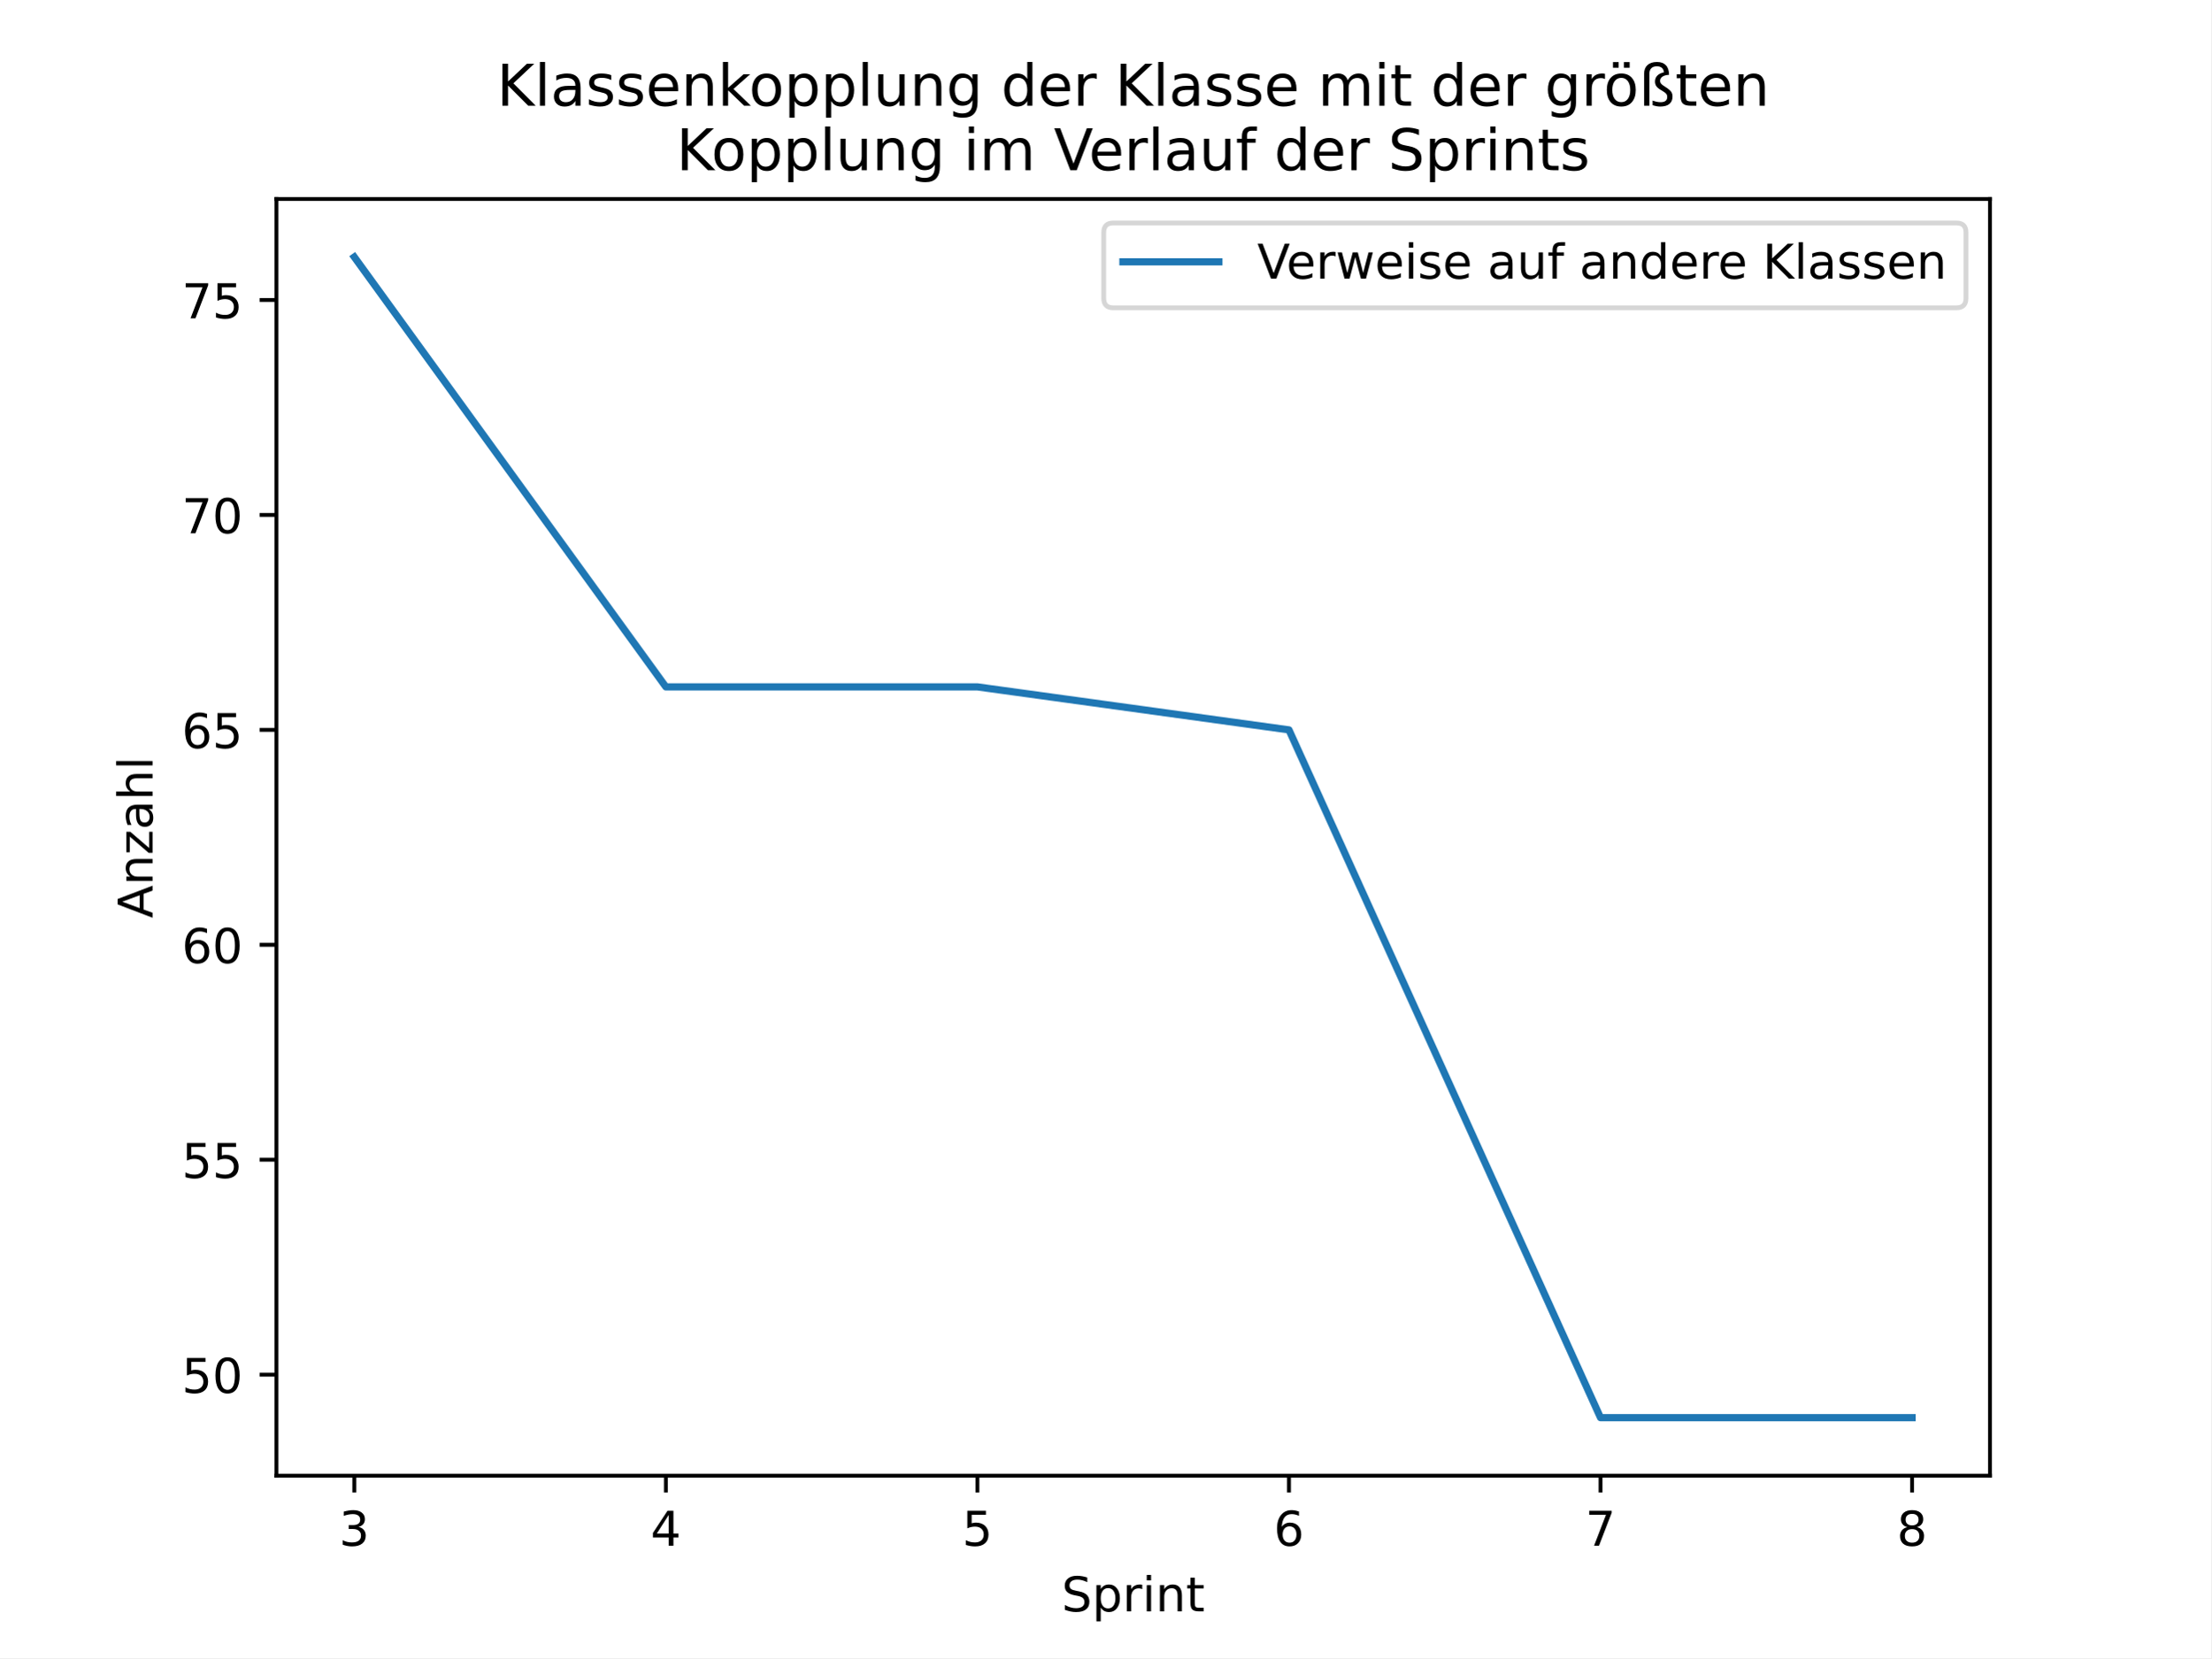
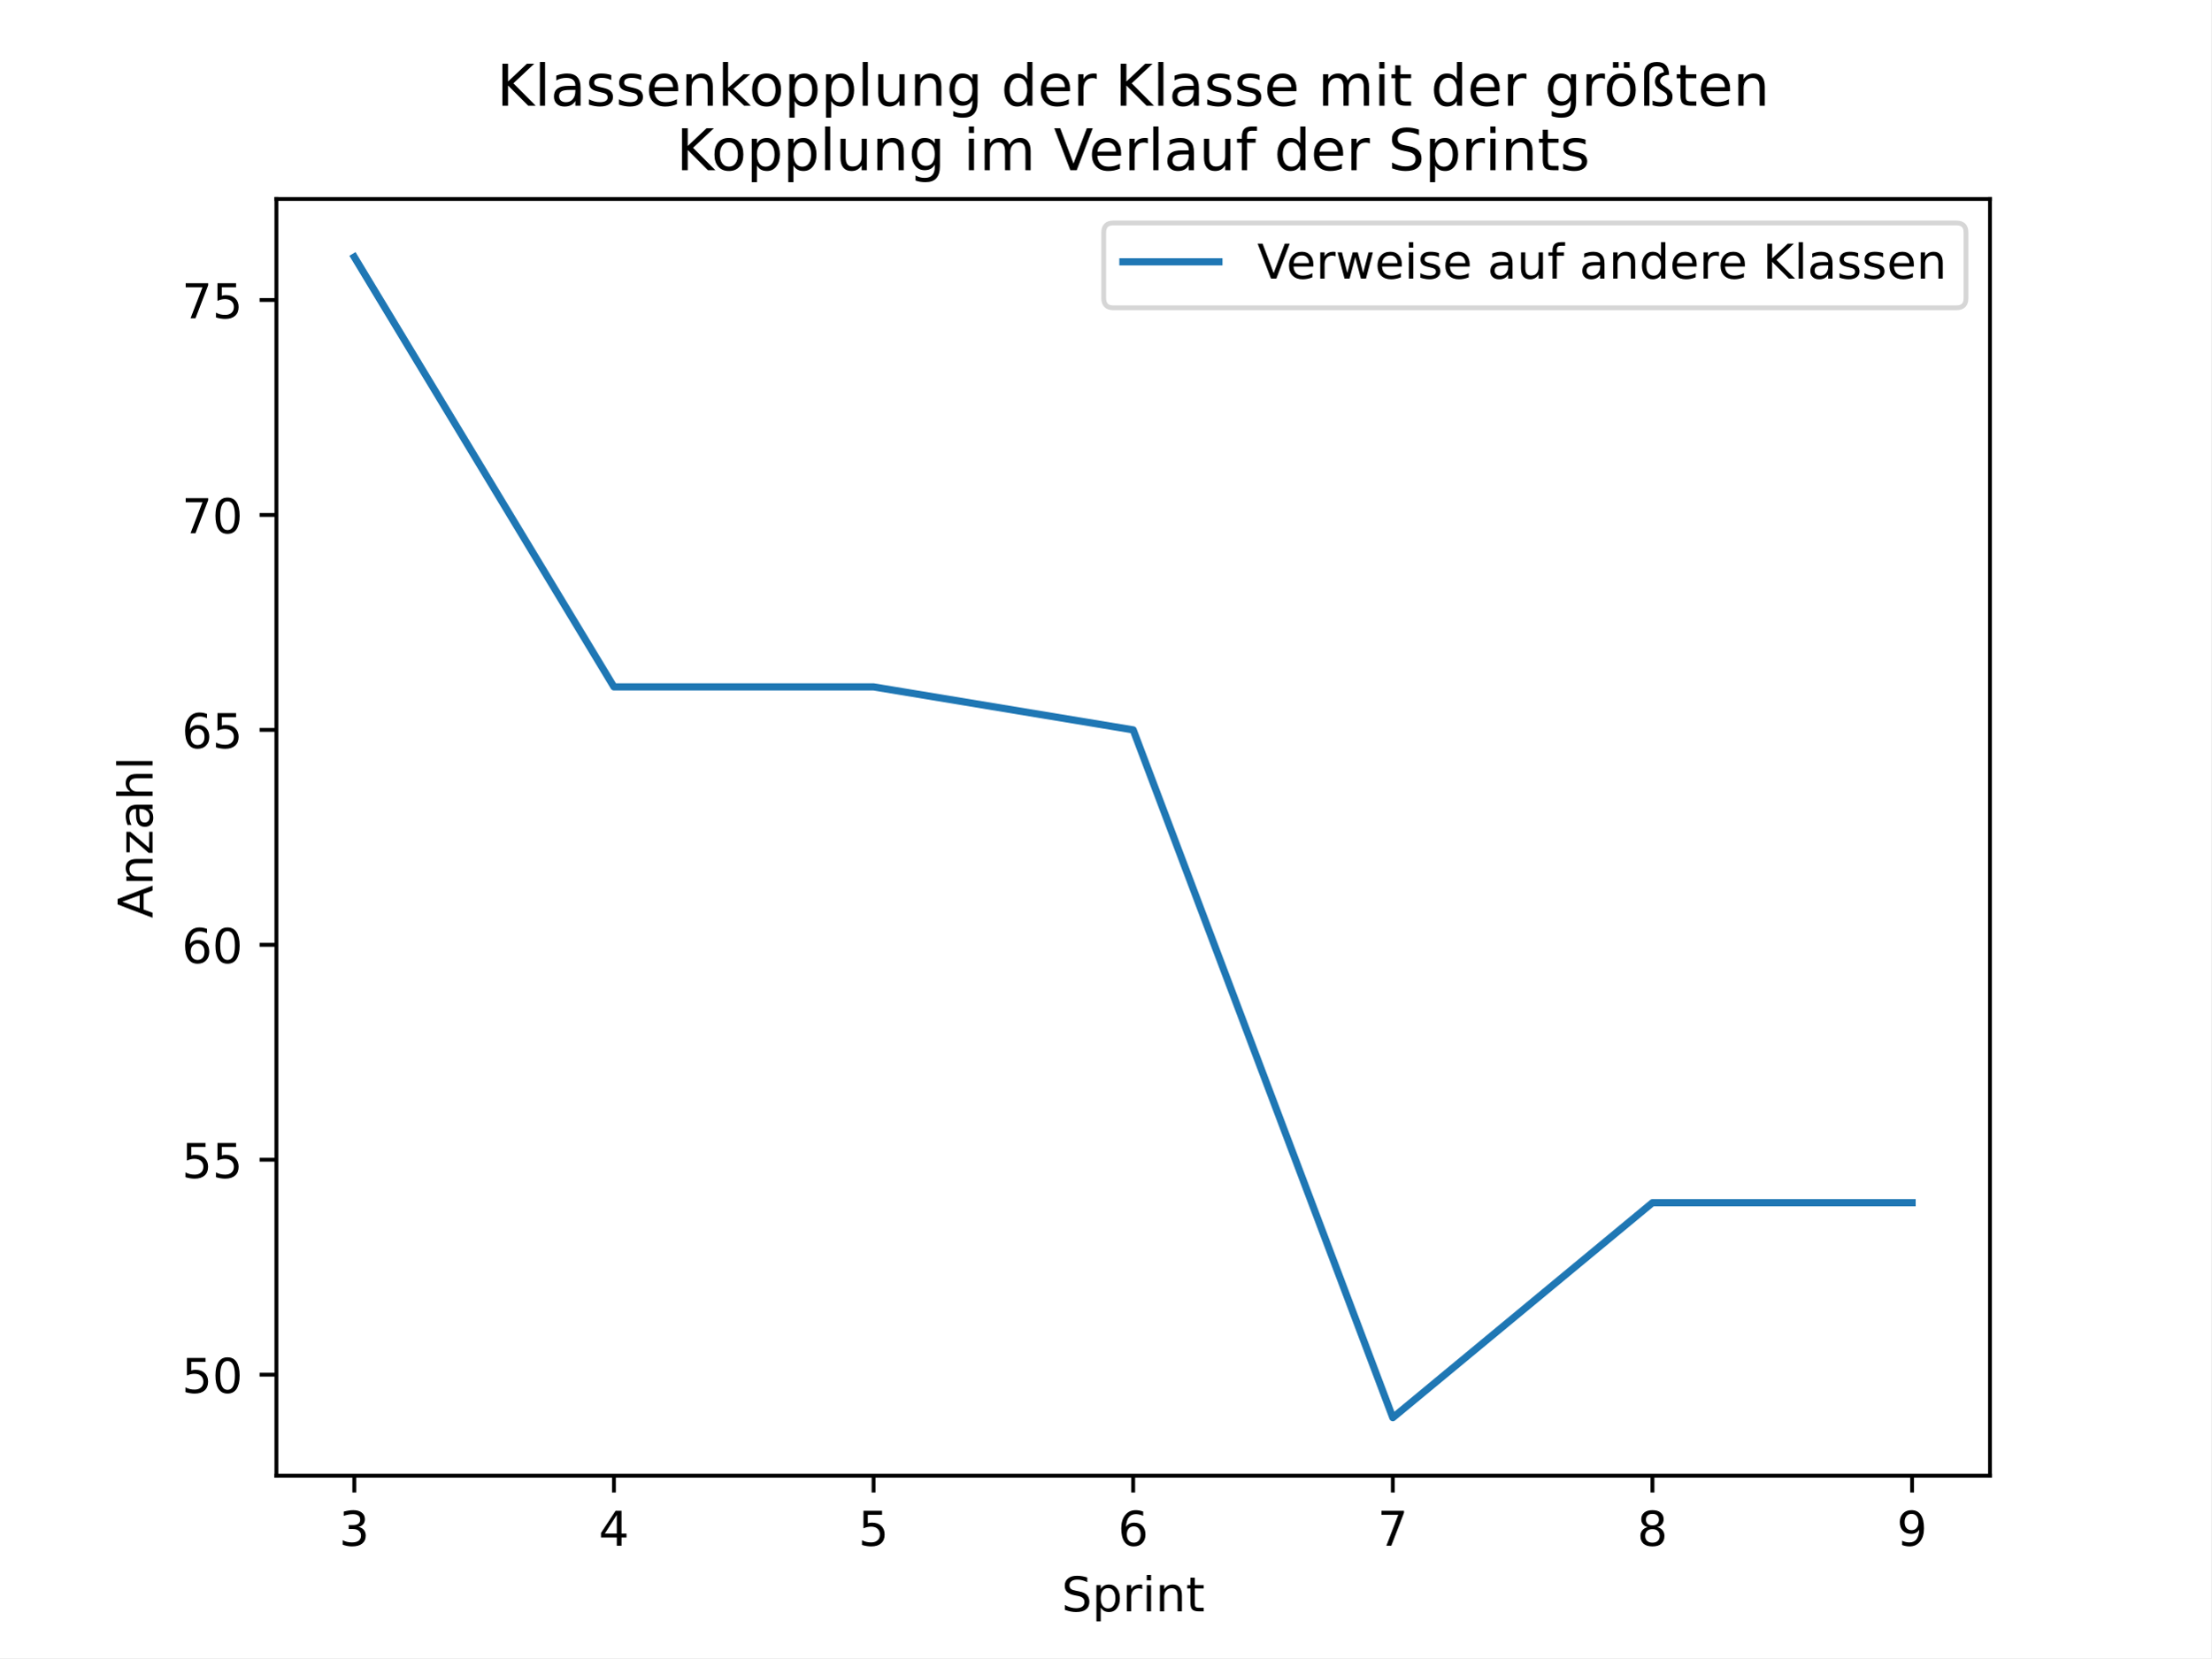
<svg xmlns="http://www.w3.org/2000/svg" xmlns:xlink="http://www.w3.org/1999/xlink" width="460.8pt" height="345.6pt" viewBox="0 0 460.8 345.6" version="1.1">
  <defs>
    <style type="text/css">*{stroke-linejoin: round; stroke-linecap: butt}</style>
  </defs>
  <g id="figure_1">
    <g id="patch_1">
      <path d="M 0 345.6  L 460.8 345.6  L 460.8 0  L 0 0  z " style="fill: #ffffff" />
    </g>
    <g id="axes_1">
      <g id="patch_2">
        <path d="M 57.6 307.584  L 414.72 307.584  L 414.72 41.472  L 57.6 41.472  z " style="fill: #ffffff" />
      </g>
      <g id="matplotlib.axis_1">
        <g id="xtick_1">
          <g id="line2d_1">
            <defs>
-               <path id="mf065469010" d="M 0 0  L 0 3.5  " style="stroke: #000000; stroke-width: 0.8" />
+               <path id="m3c9108677b" d="M 0 0  L 0 3.5  " style="stroke: #000000; stroke-width: 0.8" />
            </defs>
            <g>
-               <use xlink:href="#mf065469010" x="73.833" y="307.584" style="stroke: #000000; stroke-width: 0.8" />
+               <use xlink:href="#m3c9108677b" x="73.833" y="307.584" style="stroke: #000000; stroke-width: 0.8" />
            </g>
          </g>
          <g id="text_1">
            <g transform="translate(70.65148 322.1824) scale(0.1 -0.1)">
              <defs>
                <path id="DejaVuSans-33" d="M 2597 2516  Q 3050 2419 3304 2112  Q 3559 1806 3559 1356  Q 3559 666 3084 287  Q 2609 -91 1734 -91  Q 1441 -91 1130 -33  Q 819 25 488 141  L 488 750  Q 750 597 1062 519  Q 1375 441 1716 441  Q 2309 441 2620 675  Q 2931 909 2931 1356  Q 2931 1769 2642 2001  Q 2353 2234 1838 2234  L 1294 2234  L 1294 2753  L 1863 2753  Q 2328 2753 2575 2939  Q 2822 3125 2822 3475  Q 2822 3834 2567 4026  Q 2313 4219 1838 4219  Q 1578 4219 1281 4162  Q 984 4106 628 3988  L 628 4550  Q 988 4650 1302 4700  Q 1616 4750 1894 4750  Q 2613 4750 3031 4423  Q 3450 4097 3450 3541  Q 3450 3153 3228 2886  Q 3006 2619 2597 2516  z " transform="scale(0.015625)" />
              </defs>
              <use xlink:href="#DejaVuSans-33" />
            </g>
          </g>
        </g>
        <g id="xtick_2">
          <g id="line2d_2">
            <g>
-               <use xlink:href="#mf065469010" x="138.764" y="307.584" style="stroke: #000000; stroke-width: 0.8" />
+               <use xlink:href="#m3c9108677b" x="127.942" y="307.584" style="stroke: #000000; stroke-width: 0.8" />
            </g>
          </g>
          <g id="text_2">
-             <g transform="translate(135.5824 322.1824) scale(0.1 -0.1)">
+             <g transform="translate(124.7606 322.1824) scale(0.1 -0.1)">
              <defs>
                <path id="DejaVuSans-34" d="M 2419 4116  L 825 1625  L 2419 1625  L 2419 4116  z M 2253 4666  L 3047 4666  L 3047 1625  L 3713 1625  L 3713 1100  L 3047 1100  L 3047 0  L 2419 0  L 2419 1100  L 313 1100  L 313 1709  L 2253 4666  z " transform="scale(0.015625)" />
              </defs>
              <use xlink:href="#DejaVuSans-34" />
            </g>
          </g>
        </g>
        <g id="xtick_3">
          <g id="line2d_3">
            <g>
-               <use xlink:href="#mf065469010" x="203.695" y="307.584" style="stroke: #000000; stroke-width: 0.8" />
+               <use xlink:href="#m3c9108677b" x="182.051" y="307.584" style="stroke: #000000; stroke-width: 0.8" />
            </g>
          </g>
          <g id="text_3">
-             <g transform="translate(200.5133 322.1824) scale(0.1 -0.1)">
+             <g transform="translate(178.8697 322.1824) scale(0.1 -0.1)">
              <defs>
                <path id="DejaVuSans-35" d="M 691 4666  L 3169 4666  L 3169 4134  L 1269 4134  L 1269 2991  Q 1406 3038 1543 3061  Q 1681 3084 1819 3084  Q 2600 3084 3056 2656  Q 3513 2228 3513 1497  Q 3513 744 3044 326  Q 2575 -91 1722 -91  Q 1428 -91 1123 -41  Q 819 9 494 109  L 494 744  Q 775 591 1075 516  Q 1375 441 1709 441  Q 2250 441 2565 725  Q 2881 1009 2881 1497  Q 2881 1984 2565 2268  Q 2250 2553 1709 2553  Q 1456 2553 1204 2497  Q 953 2441 691 2322  L 691 4666  z " transform="scale(0.015625)" />
              </defs>
              <use xlink:href="#DejaVuSans-35" />
            </g>
          </g>
        </g>
        <g id="xtick_4">
          <g id="line2d_4">
            <g>
-               <use xlink:href="#mf065469010" x="268.625" y="307.584" style="stroke: #000000; stroke-width: 0.8" />
+               <use xlink:href="#m3c9108677b" x="236.16" y="307.584" style="stroke: #000000; stroke-width: 0.8" />
            </g>
          </g>
          <g id="text_4">
-             <g transform="translate(265.4442 322.1824) scale(0.1 -0.1)">
+             <g transform="translate(232.9787 322.1824) scale(0.1 -0.1)">
              <defs>
                <path id="DejaVuSans-36" d="M 2113 2584  Q 1688 2584 1439 2293  Q 1191 2003 1191 1497  Q 1191 994 1439 701  Q 1688 409 2113 409  Q 2538 409 2786 701  Q 3034 994 3034 1497  Q 3034 2003 2786 2293  Q 2538 2584 2113 2584  z M 3366 4563  L 3366 3988  Q 3128 4100 2886 4159  Q 2644 4219 2406 4219  Q 1781 4219 1451 3797  Q 1122 3375 1075 2522  Q 1259 2794 1537 2939  Q 1816 3084 2150 3084  Q 2853 3084 3261 2657  Q 3669 2231 3669 1497  Q 3669 778 3244 343  Q 2819 -91 2113 -91  Q 1303 -91 875 529  Q 447 1150 447 2328  Q 447 3434 972 4092  Q 1497 4750 2381 4750  Q 2619 4750 2861 4703  Q 3103 4656 3366 4563  z " transform="scale(0.015625)" />
              </defs>
              <use xlink:href="#DejaVuSans-36" />
            </g>
          </g>
        </g>
        <g id="xtick_5">
          <g id="line2d_5">
            <g>
-               <use xlink:href="#mf065469010" x="333.556" y="307.584" style="stroke: #000000; stroke-width: 0.8" />
+               <use xlink:href="#m3c9108677b" x="290.269" y="307.584" style="stroke: #000000; stroke-width: 0.8" />
            </g>
          </g>
          <g id="text_5">
-             <g transform="translate(330.3751 322.1824) scale(0.1 -0.1)">
+             <g transform="translate(287.0878 322.1824) scale(0.1 -0.1)">
              <defs>
                <path id="DejaVuSans-37" d="M 525 4666  L 3525 4666  L 3525 4397  L 1831 0  L 1172 0  L 2766 4134  L 525 4134  L 525 4666  z " transform="scale(0.015625)" />
              </defs>
              <use xlink:href="#DejaVuSans-37" />
            </g>
          </g>
        </g>
        <g id="xtick_6">
          <g id="line2d_6">
            <g>
-               <use xlink:href="#mf065469010" x="398.487" y="307.584" style="stroke: #000000; stroke-width: 0.8" />
+               <use xlink:href="#m3c9108677b" x="344.378" y="307.584" style="stroke: #000000; stroke-width: 0.8" />
            </g>
          </g>
          <g id="text_6">
+             <g transform="translate(341.1969 322.1824) scale(0.1 -0.1)">
+               <defs>
+                 <path id="DejaVuSans-38" d="M 2034 2216  Q 1584 2216 1326 1975  Q 1069 1734 1069 1313  Q 1069 891 1326 650  Q 1584 409 2034 409  Q 2484 409 2743 651  Q 3003 894 3003 1313  Q 3003 1734 2745 1975  Q 2488 2216 2034 2216  z M 1403 2484  Q 997 2584 770 2862  Q 544 3141 544 3541  Q 544 4100 942 4425  Q 1341 4750 2034 4750  Q 2731 4750 3128 4425  Q 3525 4100 3525 3541  Q 3525 3141 3298 2862  Q 3072 2584 2669 2484  Q 3125 2378 3379 2068  Q 3634 1759 3634 1313  Q 3634 634 3220 271  Q 2806 -91 2034 -91  Q 1263 -91 848 271  Q 434 634 434 1313  Q 434 1759 690 2068  Q 947 2378 1403 2484  z M 1172 3481  Q 1172 3119 1398 2916  Q 1625 2713 2034 2713  Q 2441 2713 2670 2916  Q 2900 3119 2900 3481  Q 2900 3844 2670 4047  Q 2441 4250 2034 4250  Q 1625 4250 1398 4047  Q 1172 3844 1172 3481  z " transform="scale(0.015625)" />
+               </defs>
+               <use xlink:href="#DejaVuSans-38" />
+             </g>
+           </g>
+         </g>
+         <g id="xtick_7">
+           <g id="line2d_7">
+             <g>
+               <use xlink:href="#m3c9108677b" x="398.487" y="307.584" style="stroke: #000000; stroke-width: 0.8" />
+             </g>
+           </g>
+           <g id="text_7">
            <g transform="translate(395.306 322.1824) scale(0.1 -0.1)">
              <defs>
-                 <path id="DejaVuSans-38" d="M 2034 2216  Q 1584 2216 1326 1975  Q 1069 1734 1069 1313  Q 1069 891 1326 650  Q 1584 409 2034 409  Q 2484 409 2743 651  Q 3003 894 3003 1313  Q 3003 1734 2745 1975  Q 2488 2216 2034 2216  z M 1403 2484  Q 997 2584 770 2862  Q 544 3141 544 3541  Q 544 4100 942 4425  Q 1341 4750 2034 4750  Q 2731 4750 3128 4425  Q 3525 4100 3525 3541  Q 3525 3141 3298 2862  Q 3072 2584 2669 2484  Q 3125 2378 3379 2068  Q 3634 1759 3634 1313  Q 3634 634 3220 271  Q 2806 -91 2034 -91  Q 1263 -91 848 271  Q 434 634 434 1313  Q 434 1759 690 2068  Q 947 2378 1403 2484  z M 1172 3481  Q 1172 3119 1398 2916  Q 1625 2713 2034 2713  Q 2441 2713 2670 2916  Q 2900 3119 2900 3481  Q 2900 3844 2670 4047  Q 2441 4250 2034 4250  Q 1625 4250 1398 4047  Q 1172 3844 1172 3481  z " transform="scale(0.015625)" />
-               </defs>
-               <use xlink:href="#DejaVuSans-38" />
-             </g>
-           </g>
-         </g>
-         <g id="text_7">
+                 <path id="DejaVuSans-39" d="M 703 97  L 703 672  Q 941 559 1184 500  Q 1428 441 1663 441  Q 2288 441 2617 861  Q 2947 1281 2994 2138  Q 2813 1869 2534 1725  Q 2256 1581 1919 1581  Q 1219 1581 811 2004  Q 403 2428 403 3163  Q 403 3881 828 4315  Q 1253 4750 1959 4750  Q 2769 4750 3195 4129  Q 3622 3509 3622 2328  Q 3622 1225 3098 567  Q 2575 -91 1691 -91  Q 1453 -91 1209 -44  Q 966 3 703 97  z M 1959 2075  Q 2384 2075 2632 2365  Q 2881 2656 2881 3163  Q 2881 3666 2632 3958  Q 2384 4250 1959 4250  Q 1534 4250 1286 3958  Q 1038 3666 1038 3163  Q 1038 2656 1286 2365  Q 1534 2075 1959 2075  z " transform="scale(0.015625)" />
+               </defs>
+               <use xlink:href="#DejaVuSans-39" />
+             </g>
+           </g>
+         </g>
+         <g id="text_8">
          <g transform="translate(221.2381 335.8606) scale(0.1 -0.1)">
            <defs>
              <path id="DejaVuSans-53" d="M 3425 4513  L 3425 3897  Q 3066 4069 2747 4153  Q 2428 4238 2131 4238  Q 1616 4238 1336 4038  Q 1056 3838 1056 3469  Q 1056 3159 1242 3001  Q 1428 2844 1947 2747  L 2328 2669  Q 3034 2534 3370 2195  Q 3706 1856 3706 1288  Q 3706 609 3251 259  Q 2797 -91 1919 -91  Q 1588 -91 1214 -16  Q 841 59 441 206  L 441 856  Q 825 641 1194 531  Q 1563 422 1919 422  Q 2459 422 2753 634  Q 3047 847 3047 1241  Q 3047 1584 2836 1778  Q 2625 1972 2144 2069  L 1759 2144  Q 1053 2284 737 2584  Q 422 2884 422 3419  Q 422 4038 858 4394  Q 1294 4750 2059 4750  Q 2388 4750 2728 4690  Q 3069 4631 3425 4513  z " transform="scale(0.015625)" />
              <path id="DejaVuSans-70" d="M 1159 525  L 1159 -1331  L 581 -1331  L 581 3500  L 1159 3500  L 1159 2969  Q 1341 3281 1617 3432  Q 1894 3584 2278 3584  Q 2916 3584 3314 3078  Q 3713 2572 3713 1747  Q 3713 922 3314 415  Q 2916 -91 2278 -91  Q 1894 -91 1617 61  Q 1341 213 1159 525  z M 3116 1747  Q 3116 2381 2855 2742  Q 2594 3103 2138 3103  Q 1681 3103 1420 2742  Q 1159 2381 1159 1747  Q 1159 1113 1420 752  Q 1681 391 2138 391  Q 2594 391 2855 752  Q 3116 1113 3116 1747  z " transform="scale(0.015625)" />
              <path id="DejaVuSans-72" d="M 2631 2963  Q 2534 3019 2420 3045  Q 2306 3072 2169 3072  Q 1681 3072 1420 2755  Q 1159 2438 1159 1844  L 1159 0  L 581 0  L 581 3500  L 1159 3500  L 1159 2956  Q 1341 3275 1631 3429  Q 1922 3584 2338 3584  Q 2397 3584 2469 3576  Q 2541 3569 2628 3553  L 2631 2963  z " transform="scale(0.015625)" />
              <path id="DejaVuSans-69" d="M 603 3500  L 1178 3500  L 1178 0  L 603 0  L 603 3500  z M 603 4863  L 1178 4863  L 1178 4134  L 603 4134  L 603 4863  z " transform="scale(0.015625)" />
              <path id="DejaVuSans-6e" d="M 3513 2113  L 3513 0  L 2938 0  L 2938 2094  Q 2938 2591 2744 2837  Q 2550 3084 2163 3084  Q 1697 3084 1428 2787  Q 1159 2491 1159 1978  L 1159 0  L 581 0  L 581 3500  L 1159 3500  L 1159 2956  Q 1366 3272 1645 3428  Q 1925 3584 2291 3584  Q 2894 3584 3203 3211  Q 3513 2838 3513 2113  z " transform="scale(0.015625)" />
              <path id="DejaVuSans-74" d="M 1172 4494  L 1172 3500  L 2356 3500  L 2356 3053  L 1172 3053  L 1172 1153  Q 1172 725 1289 603  Q 1406 481 1766 481  L 2356 481  L 2356 0  L 1766 0  Q 1100 0 847 248  Q 594 497 594 1153  L 594 3053  L 172 3053  L 172 3500  L 594 3500  L 594 4494  L 1172 4494  z " transform="scale(0.015625)" />
            </defs>
            <use xlink:href="#DejaVuSans-53" />
            <use xlink:href="#DejaVuSans-70" x="63.477" />
            <use xlink:href="#DejaVuSans-72" x="126.953" />
            <use xlink:href="#DejaVuSans-69" x="168.066" />
            <use xlink:href="#DejaVuSans-6e" x="195.85" />
            <use xlink:href="#DejaVuSans-74" x="259.229" />
          </g>
        </g>
      </g>
      <g id="matplotlib.axis_2">
        <g id="ytick_1">
-           <g id="line2d_7">
+           <g id="line2d_8">
            <defs>
-               <path id="m65af980244" d="M 0 0  L -3.5 0  " style="stroke: #000000; stroke-width: 0.8" />
+               <path id="md173efb28d" d="M 0 0  L -3.5 0  " style="stroke: #000000; stroke-width: 0.8" />
            </defs>
            <g>
-               <use xlink:href="#m65af980244" x="57.6" y="286.528" style="stroke: #000000; stroke-width: 0.8" />
-             </g>
-           </g>
-           <g id="text_8">
+               <use xlink:href="#md173efb28d" x="57.6" y="286.528" style="stroke: #000000; stroke-width: 0.8" />
+             </g>
+           </g>
+           <g id="text_9">
            <g transform="translate(37.875 290.3272) scale(0.1 -0.1)">
              <defs>
                <path id="DejaVuSans-30" d="M 2034 4250  Q 1547 4250 1301 3770  Q 1056 3291 1056 2328  Q 1056 1369 1301 889  Q 1547 409 2034 409  Q 2525 409 2770 889  Q 3016 1369 3016 2328  Q 3016 3291 2770 3770  Q 2525 4250 2034 4250  z M 2034 4750  Q 2819 4750 3233 4129  Q 3647 3509 3647 2328  Q 3647 1150 3233 529  Q 2819 -91 2034 -91  Q 1250 -91 836 529  Q 422 1150 422 2328  Q 422 3509 836 4129  Q 1250 4750 2034 4750  z " transform="scale(0.015625)" />
              </defs>
              <use xlink:href="#DejaVuSans-35" />
              <use xlink:href="#DejaVuSans-30" x="63.623" />
            </g>
          </g>
        </g>
        <g id="ytick_2">
-           <g id="line2d_8">
-             <g>
-               <use xlink:href="#m65af980244" x="57.6" y="241.728" style="stroke: #000000; stroke-width: 0.8" />
-             </g>
-           </g>
-           <g id="text_9">
+           <g id="line2d_9">
+             <g>
+               <use xlink:href="#md173efb28d" x="57.6" y="241.728" style="stroke: #000000; stroke-width: 0.8" />
+             </g>
+           </g>
+           <g id="text_10">
            <g transform="translate(37.875 245.5272) scale(0.1 -0.1)">
              <use xlink:href="#DejaVuSans-35" />
              <use xlink:href="#DejaVuSans-35" x="63.623" />
            </g>
          </g>
        </g>
        <g id="ytick_3">
-           <g id="line2d_9">
-             <g>
-               <use xlink:href="#m65af980244" x="57.6" y="196.928" style="stroke: #000000; stroke-width: 0.8" />
-             </g>
-           </g>
-           <g id="text_10">
+           <g id="line2d_10">
+             <g>
+               <use xlink:href="#md173efb28d" x="57.6" y="196.928" style="stroke: #000000; stroke-width: 0.8" />
+             </g>
+           </g>
+           <g id="text_11">
            <g transform="translate(37.875 200.7272) scale(0.1 -0.1)">
              <use xlink:href="#DejaVuSans-36" />
              <use xlink:href="#DejaVuSans-30" x="63.623" />
            </g>
          </g>
        </g>
        <g id="ytick_4">
-           <g id="line2d_10">
-             <g>
-               <use xlink:href="#m65af980244" x="57.6" y="152.128" style="stroke: #000000; stroke-width: 0.8" />
-             </g>
-           </g>
-           <g id="text_11">
+           <g id="line2d_11">
+             <g>
+               <use xlink:href="#md173efb28d" x="57.6" y="152.128" style="stroke: #000000; stroke-width: 0.8" />
+             </g>
+           </g>
+           <g id="text_12">
            <g transform="translate(37.875 155.9272) scale(0.1 -0.1)">
              <use xlink:href="#DejaVuSans-36" />
              <use xlink:href="#DejaVuSans-35" x="63.623" />
            </g>
          </g>
        </g>
        <g id="ytick_5">
-           <g id="line2d_11">
-             <g>
-               <use xlink:href="#m65af980244" x="57.6" y="107.328" style="stroke: #000000; stroke-width: 0.8" />
-             </g>
-           </g>
-           <g id="text_12">
+           <g id="line2d_12">
+             <g>
+               <use xlink:href="#md173efb28d" x="57.6" y="107.328" style="stroke: #000000; stroke-width: 0.8" />
+             </g>
+           </g>
+           <g id="text_13">
            <g transform="translate(37.875 111.1272) scale(0.1 -0.1)">
              <use xlink:href="#DejaVuSans-37" />
              <use xlink:href="#DejaVuSans-30" x="63.623" />
            </g>
          </g>
        </g>
        <g id="ytick_6">
-           <g id="line2d_12">
-             <g>
-               <use xlink:href="#m65af980244" x="57.6" y="62.528" style="stroke: #000000; stroke-width: 0.8" />
-             </g>
-           </g>
-           <g id="text_13">
+           <g id="line2d_13">
+             <g>
+               <use xlink:href="#md173efb28d" x="57.6" y="62.528" style="stroke: #000000; stroke-width: 0.8" />
+             </g>
+           </g>
+           <g id="text_14">
            <g transform="translate(37.875 66.32722) scale(0.1 -0.1)">
              <use xlink:href="#DejaVuSans-37" />
              <use xlink:href="#DejaVuSans-35" x="63.623" />
            </g>
          </g>
        </g>
-         <g id="text_14">
+         <g id="text_15">
          <g transform="translate(31.79531 191.3632) rotate(-90) scale(0.1 -0.1)">
            <defs>
              <path id="DejaVuSans-41" d="M 2188 4044  L 1331 1722  L 3047 1722  L 2188 4044  z M 1831 4666  L 2547 4666  L 4325 0  L 3669 0  L 3244 1197  L 1141 1197  L 716 0  L 50 0  L 1831 4666  z " transform="scale(0.015625)" />
              <path id="DejaVuSans-7a" d="M 353 3500  L 3084 3500  L 3084 2975  L 922 459  L 3084 459  L 3084 0  L 275 0  L 275 525  L 2438 3041  L 353 3041  L 353 3500  z " transform="scale(0.015625)" />
              <path id="DejaVuSans-61" d="M 2194 1759  Q 1497 1759 1228 1600  Q 959 1441 959 1056  Q 959 750 1161 570  Q 1363 391 1709 391  Q 2188 391 2477 730  Q 2766 1069 2766 1631  L 2766 1759  L 2194 1759  z M 3341 1997  L 3341 0  L 2766 0  L 2766 531  Q 2569 213 2275 61  Q 1981 -91 1556 -91  Q 1019 -91 701 211  Q 384 513 384 1019  Q 384 1609 779 1909  Q 1175 2209 1959 2209  L 2766 2209  L 2766 2266  Q 2766 2663 2505 2880  Q 2244 3097 1772 3097  Q 1472 3097 1187 3025  Q 903 2953 641 2809  L 641 3341  Q 956 3463 1253 3523  Q 1550 3584 1831 3584  Q 2591 3584 2966 3190  Q 3341 2797 3341 1997  z " transform="scale(0.015625)" />
              <path id="DejaVuSans-68" d="M 3513 2113  L 3513 0  L 2938 0  L 2938 2094  Q 2938 2591 2744 2837  Q 2550 3084 2163 3084  Q 1697 3084 1428 2787  Q 1159 2491 1159 1978  L 1159 0  L 581 0  L 581 4863  L 1159 4863  L 1159 2956  Q 1366 3272 1645 3428  Q 1925 3584 2291 3584  Q 2894 3584 3203 3211  Q 3513 2838 3513 2113  z " transform="scale(0.015625)" />
              <path id="DejaVuSans-6c" d="M 603 4863  L 1178 4863  L 1178 0  L 603 0  L 603 4863  z " transform="scale(0.015625)" />
            </defs>
            <use xlink:href="#DejaVuSans-41" />
            <use xlink:href="#DejaVuSans-6e" x="68.408" />
            <use xlink:href="#DejaVuSans-7a" x="131.787" />
            <use xlink:href="#DejaVuSans-61" x="184.277" />
            <use xlink:href="#DejaVuSans-68" x="245.557" />
            <use xlink:href="#DejaVuSans-6c" x="308.936" />
          </g>
        </g>
      </g>
-       <g id="line2d_13">
-         <path d="M 73.833 53.568  L 138.764 143.168  L 203.695 143.168  L 268.625 152.128  L 333.556 295.488  L 398.487 295.488  " clip-path="url(#p177d9489f1)" style="fill: none; stroke: #1f77b4; stroke-width: 1.5; stroke-linecap: square" />
+       <g id="line2d_14">
+         <path d="M 73.833 53.568  L 127.942 143.168  L 182.051 143.168  L 236.16 152.128  L 290.269 295.488  L 344.378 250.688  L 398.487 250.688  " clip-path="url(#pfb35e1467b)" style="fill: none; stroke: #1f77b4; stroke-width: 1.5; stroke-linecap: square" />
      </g>
      <g id="patch_3">
        <path d="M 57.6 307.584  L 57.6 41.472  " style="fill: none; stroke: #000000; stroke-width: 0.8; stroke-linejoin: miter; stroke-linecap: square" />
      </g>
      <g id="patch_4">
        <path d="M 414.72 307.584  L 414.72 41.472  " style="fill: none; stroke: #000000; stroke-width: 0.8; stroke-linejoin: miter; stroke-linecap: square" />
      </g>
      <g id="patch_5">
        <path d="M 57.6 307.584  L 414.72 307.584  " style="fill: none; stroke: #000000; stroke-width: 0.8; stroke-linejoin: miter; stroke-linecap: square" />
      </g>
      <g id="patch_6">
        <path d="M 57.6 41.472  L 414.72 41.472  " style="fill: none; stroke: #000000; stroke-width: 0.8; stroke-linejoin: miter; stroke-linecap: square" />
      </g>
-       <g id="text_15">
+       <g id="text_16">
        <g transform="translate(103.5169 22.03462) scale(0.12 -0.12)">
          <defs>
            <path id="DejaVuSans-4b" d="M 628 4666  L 1259 4666  L 1259 2694  L 3353 4666  L 4166 4666  L 1850 2491  L 4331 0  L 3500 0  L 1259 2247  L 1259 0  L 628 0  L 628 4666  z " transform="scale(0.015625)" />
            <path id="DejaVuSans-73" d="M 2834 3397  L 2834 2853  Q 2591 2978 2328 3040  Q 2066 3103 1784 3103  Q 1356 3103 1142 2972  Q 928 2841 928 2578  Q 928 2378 1081 2264  Q 1234 2150 1697 2047  L 1894 2003  Q 2506 1872 2764 1633  Q 3022 1394 3022 966  Q 3022 478 2636 193  Q 2250 -91 1575 -91  Q 1294 -91 989 -36  Q 684 19 347 128  L 347 722  Q 666 556 975 473  Q 1284 391 1588 391  Q 1994 391 2212 530  Q 2431 669 2431 922  Q 2431 1156 2273 1281  Q 2116 1406 1581 1522  L 1381 1569  Q 847 1681 609 1914  Q 372 2147 372 2553  Q 372 3047 722 3315  Q 1072 3584 1716 3584  Q 2034 3584 2315 3537  Q 2597 3491 2834 3397  z " transform="scale(0.015625)" />
            <path id="DejaVuSans-65" d="M 3597 1894  L 3597 1613  L 953 1613  Q 991 1019 1311 708  Q 1631 397 2203 397  Q 2534 397 2845 478  Q 3156 559 3463 722  L 3463 178  Q 3153 47 2828 -22  Q 2503 -91 2169 -91  Q 1331 -91 842 396  Q 353 884 353 1716  Q 353 2575 817 3079  Q 1281 3584 2069 3584  Q 2775 3584 3186 3129  Q 3597 2675 3597 1894  z M 3022 2063  Q 3016 2534 2758 2815  Q 2500 3097 2075 3097  Q 1594 3097 1305 2825  Q 1016 2553 972 2059  L 3022 2063  z " transform="scale(0.015625)" />
            <path id="DejaVuSans-6b" d="M 581 4863  L 1159 4863  L 1159 1991  L 2875 3500  L 3609 3500  L 1753 1863  L 3688 0  L 2938 0  L 1159 1709  L 1159 0  L 581 0  L 581 4863  z " transform="scale(0.015625)" />
            <path id="DejaVuSans-6f" d="M 1959 3097  Q 1497 3097 1228 2736  Q 959 2375 959 1747  Q 959 1119 1226 758  Q 1494 397 1959 397  Q 2419 397 2687 759  Q 2956 1122 2956 1747  Q 2956 2369 2687 2733  Q 2419 3097 1959 3097  z M 1959 3584  Q 2709 3584 3137 3096  Q 3566 2609 3566 1747  Q 3566 888 3137 398  Q 2709 -91 1959 -91  Q 1206 -91 779 398  Q 353 888 353 1747  Q 353 2609 779 3096  Q 1206 3584 1959 3584  z " transform="scale(0.015625)" />
            <path id="DejaVuSans-75" d="M 544 1381  L 544 3500  L 1119 3500  L 1119 1403  Q 1119 906 1312 657  Q 1506 409 1894 409  Q 2359 409 2629 706  Q 2900 1003 2900 1516  L 2900 3500  L 3475 3500  L 3475 0  L 2900 0  L 2900 538  Q 2691 219 2414 64  Q 2138 -91 1772 -91  Q 1169 -91 856 284  Q 544 659 544 1381  z M 1991 3584  L 1991 3584  z " transform="scale(0.015625)" />
            <path id="DejaVuSans-67" d="M 2906 1791  Q 2906 2416 2648 2759  Q 2391 3103 1925 3103  Q 1463 3103 1205 2759  Q 947 2416 947 1791  Q 947 1169 1205 825  Q 1463 481 1925 481  Q 2391 481 2648 825  Q 2906 1169 2906 1791  z M 3481 434  Q 3481 -459 3084 -895  Q 2688 -1331 1869 -1331  Q 1566 -1331 1297 -1286  Q 1028 -1241 775 -1147  L 775 -588  Q 1028 -725 1275 -790  Q 1522 -856 1778 -856  Q 2344 -856 2625 -561  Q 2906 -266 2906 331  L 2906 616  Q 2728 306 2450 153  Q 2172 0 1784 0  Q 1141 0 747 490  Q 353 981 353 1791  Q 353 2603 747 3093  Q 1141 3584 1784 3584  Q 2172 3584 2450 3431  Q 2728 3278 2906 2969  L 2906 3500  L 3481 3500  L 3481 434  z " transform="scale(0.015625)" />
            <path id="DejaVuSans-20" transform="scale(0.015625)" />
            <path id="DejaVuSans-64" d="M 2906 2969  L 2906 4863  L 3481 4863  L 3481 0  L 2906 0  L 2906 525  Q 2725 213 2448 61  Q 2172 -91 1784 -91  Q 1150 -91 751 415  Q 353 922 353 1747  Q 353 2572 751 3078  Q 1150 3584 1784 3584  Q 2172 3584 2448 3432  Q 2725 3281 2906 2969  z M 947 1747  Q 947 1113 1208 752  Q 1469 391 1925 391  Q 2381 391 2643 752  Q 2906 1113 2906 1747  Q 2906 2381 2643 2742  Q 2381 3103 1925 3103  Q 1469 3103 1208 2742  Q 947 2381 947 1747  z " transform="scale(0.015625)" />
            <path id="DejaVuSans-6d" d="M 3328 2828  Q 3544 3216 3844 3400  Q 4144 3584 4550 3584  Q 5097 3584 5394 3201  Q 5691 2819 5691 2113  L 5691 0  L 5113 0  L 5113 2094  Q 5113 2597 4934 2840  Q 4756 3084 4391 3084  Q 3944 3084 3684 2787  Q 3425 2491 3425 1978  L 3425 0  L 2847 0  L 2847 2094  Q 2847 2600 2669 2842  Q 2491 3084 2119 3084  Q 1678 3084 1418 2786  Q 1159 2488 1159 1978  L 1159 0  L 581 0  L 581 3500  L 1159 3500  L 1159 2956  Q 1356 3278 1631 3431  Q 1906 3584 2284 3584  Q 2666 3584 2933 3390  Q 3200 3197 3328 2828  z " transform="scale(0.015625)" />
            <path id="DejaVuSans-f6" d="M 1959 3097  Q 1497 3097 1228 2736  Q 959 2375 959 1747  Q 959 1119 1226 758  Q 1494 397 1959 397  Q 2419 397 2687 759  Q 2956 1122 2956 1747  Q 2956 2369 2687 2733  Q 2419 3097 1959 3097  z M 1959 3584  Q 2709 3584 3137 3096  Q 3566 2609 3566 1747  Q 3566 888 3137 398  Q 2709 -91 1959 -91  Q 1206 -91 779 398  Q 353 888 353 1747  Q 353 2609 779 3096  Q 1206 3584 1959 3584  z M 2254 4850  L 2888 4850  L 2888 4219  L 2254 4219  L 2254 4850  z M 1032 4850  L 1666 4850  L 1666 4219  L 1032 4219  L 1032 4850  z " transform="scale(0.015625)" />
            <path id="DejaVuSans-df" d="M 581 3553  Q 581 4178 954 4520  Q 1328 4863 2009 4863  Q 2659 4863 3001 4500  Q 3344 4138 3353 3438  Q 2881 3413 2618 3233  Q 2356 3053 2356 2753  Q 2356 2606 2447 2479  Q 2538 2353 2741 2222  L 2919 2106  Q 3438 1775 3588 1553  Q 3738 1331 3738 1019  Q 3738 481 3386 195  Q 3034 -91 2375 -91  Q 2175 -91 1962 -52  Q 1750 -13 1522 63  L 1522 575  Q 1772 481 1990 436  Q 2209 391 2413 391  Q 2775 391 2962 539  Q 3150 688 3150 972  Q 3150 1169 3058 1300  Q 2966 1431 2650 1625  L 2363 1797  Q 2063 1981 1927 2192  Q 1791 2403 1791 2688  Q 1791 3084 2052 3353  Q 2313 3622 2784 3713  Q 2759 4034 2554 4209  Q 2350 4384 1997 4384  Q 1591 4384 1378 4167  Q 1166 3950 1166 3541  L 1166 0  L 581 0  L 581 3553  z " transform="scale(0.015625)" />
          </defs>
          <use xlink:href="#DejaVuSans-4b" />
          <use xlink:href="#DejaVuSans-6c" x="65.576" />
          <use xlink:href="#DejaVuSans-61" x="93.359" />
          <use xlink:href="#DejaVuSans-73" x="154.639" />
          <use xlink:href="#DejaVuSans-73" x="206.738" />
          <use xlink:href="#DejaVuSans-65" x="258.838" />
          <use xlink:href="#DejaVuSans-6e" x="320.361" />
          <use xlink:href="#DejaVuSans-6b" x="383.74" />
          <use xlink:href="#DejaVuSans-6f" x="438.025" />
          <use xlink:href="#DejaVuSans-70" x="499.207" />
          <use xlink:href="#DejaVuSans-70" x="562.684" />
          <use xlink:href="#DejaVuSans-6c" x="626.16" />
          <use xlink:href="#DejaVuSans-75" x="653.943" />
          <use xlink:href="#DejaVuSans-6e" x="717.322" />
          <use xlink:href="#DejaVuSans-67" x="780.701" />
          <use xlink:href="#DejaVuSans-20" x="844.178" />
          <use xlink:href="#DejaVuSans-64" x="875.965" />
          <use xlink:href="#DejaVuSans-65" x="939.441" />
          <use xlink:href="#DejaVuSans-72" x="1000.965" />
          <use xlink:href="#DejaVuSans-20" x="1042.078" />
          <use xlink:href="#DejaVuSans-4b" x="1073.865" />
          <use xlink:href="#DejaVuSans-6c" x="1139.441" />
          <use xlink:href="#DejaVuSans-61" x="1167.225" />
          <use xlink:href="#DejaVuSans-73" x="1228.504" />
          <use xlink:href="#DejaVuSans-73" x="1280.604" />
          <use xlink:href="#DejaVuSans-65" x="1332.703" />
          <use xlink:href="#DejaVuSans-20" x="1394.227" />
          <use xlink:href="#DejaVuSans-6d" x="1426.014" />
          <use xlink:href="#DejaVuSans-69" x="1523.426" />
          <use xlink:href="#DejaVuSans-74" x="1551.209" />
          <use xlink:href="#DejaVuSans-20" x="1590.418" />
          <use xlink:href="#DejaVuSans-64" x="1622.205" />
          <use xlink:href="#DejaVuSans-65" x="1685.682" />
          <use xlink:href="#DejaVuSans-72" x="1747.205" />
          <use xlink:href="#DejaVuSans-20" x="1788.318" />
          <use xlink:href="#DejaVuSans-67" x="1820.105" />
          <use xlink:href="#DejaVuSans-72" x="1883.582" />
          <use xlink:href="#DejaVuSans-f6" x="1922.445" />
          <use xlink:href="#DejaVuSans-df" x="1983.627" />
          <use xlink:href="#DejaVuSans-74" x="2046.615" />
          <use xlink:href="#DejaVuSans-65" x="2085.824" />
          <use xlink:href="#DejaVuSans-6e" x="2147.348" />
        </g>
        <g transform="translate(140.9606 35.472) scale(0.12 -0.12)">
          <defs>
            <path id="DejaVuSans-56" d="M 1831 0  L 50 4666  L 709 4666  L 2188 738  L 3669 4666  L 4325 4666  L 2547 0  L 1831 0  z " transform="scale(0.015625)" />
            <path id="DejaVuSans-66" d="M 2375 4863  L 2375 4384  L 1825 4384  Q 1516 4384 1395 4259  Q 1275 4134 1275 3809  L 1275 3500  L 2222 3500  L 2222 3053  L 1275 3053  L 1275 0  L 697 0  L 697 3053  L 147 3053  L 147 3500  L 697 3500  L 697 3744  Q 697 4328 969 4595  Q 1241 4863 1831 4863  L 2375 4863  z " transform="scale(0.015625)" />
          </defs>
          <use xlink:href="#DejaVuSans-4b" />
          <use xlink:href="#DejaVuSans-6f" x="60.576" />
          <use xlink:href="#DejaVuSans-70" x="121.758" />
          <use xlink:href="#DejaVuSans-70" x="185.234" />
          <use xlink:href="#DejaVuSans-6c" x="248.711" />
          <use xlink:href="#DejaVuSans-75" x="276.494" />
          <use xlink:href="#DejaVuSans-6e" x="339.873" />
          <use xlink:href="#DejaVuSans-67" x="403.252" />
          <use xlink:href="#DejaVuSans-20" x="466.729" />
          <use xlink:href="#DejaVuSans-69" x="498.516" />
          <use xlink:href="#DejaVuSans-6d" x="526.299" />
          <use xlink:href="#DejaVuSans-20" x="623.711" />
          <use xlink:href="#DejaVuSans-56" x="655.498" />
          <use xlink:href="#DejaVuSans-65" x="716.156" />
          <use xlink:href="#DejaVuSans-72" x="777.68" />
          <use xlink:href="#DejaVuSans-6c" x="818.793" />
          <use xlink:href="#DejaVuSans-61" x="846.576" />
          <use xlink:href="#DejaVuSans-75" x="907.855" />
          <use xlink:href="#DejaVuSans-66" x="971.234" />
          <use xlink:href="#DejaVuSans-20" x="1006.439" />
          <use xlink:href="#DejaVuSans-64" x="1038.227" />
          <use xlink:href="#DejaVuSans-65" x="1101.703" />
          <use xlink:href="#DejaVuSans-72" x="1163.227" />
          <use xlink:href="#DejaVuSans-20" x="1204.34" />
          <use xlink:href="#DejaVuSans-53" x="1236.127" />
          <use xlink:href="#DejaVuSans-70" x="1299.604" />
          <use xlink:href="#DejaVuSans-72" x="1363.08" />
          <use xlink:href="#DejaVuSans-69" x="1404.193" />
          <use xlink:href="#DejaVuSans-6e" x="1431.977" />
          <use xlink:href="#DejaVuSans-74" x="1495.355" />
          <use xlink:href="#DejaVuSans-73" x="1534.564" />
        </g>
      </g>
      <g id="legend_1">
        <g id="patch_7">
          <path d="M 232.018 64.15  L 407.72 64.15  Q 409.72 64.15 409.72 62.15  L 409.72 48.472  Q 409.72 46.472 407.72 46.472  L 232.018 46.472  Q 230.018 46.472 230.018 48.472  L 230.018 62.15  Q 230.018 64.15 232.018 64.15  z " style="fill: #ffffff; opacity: 0.8; stroke: #cccccc; stroke-linejoin: miter" />
        </g>
-         <g id="line2d_14">
+         <g id="line2d_15">
          <path d="M 234.018 54.57  L 244.018 54.57  L 254.018 54.57  " style="fill: none; stroke: #1f77b4; stroke-width: 1.5; stroke-linecap: square" />
        </g>
-         <g id="text_16">
+         <g id="text_17">
          <g transform="translate(262.0184 58.07044) scale(0.1 -0.1)">
            <defs>
              <path id="DejaVuSans-77" d="M 269 3500  L 844 3500  L 1563 769  L 2278 3500  L 2956 3500  L 3675 769  L 4391 3500  L 4966 3500  L 4050 0  L 3372 0  L 2619 2869  L 1863 0  L 1184 0  L 269 3500  z " transform="scale(0.015625)" />
            </defs>
            <use xlink:href="#DejaVuSans-56" />
            <use xlink:href="#DejaVuSans-65" x="60.658" />
            <use xlink:href="#DejaVuSans-72" x="122.182" />
            <use xlink:href="#DejaVuSans-77" x="163.295" />
            <use xlink:href="#DejaVuSans-65" x="245.082" />
            <use xlink:href="#DejaVuSans-69" x="306.605" />
            <use xlink:href="#DejaVuSans-73" x="334.389" />
            <use xlink:href="#DejaVuSans-65" x="386.488" />
            <use xlink:href="#DejaVuSans-20" x="448.012" />
            <use xlink:href="#DejaVuSans-61" x="479.799" />
            <use xlink:href="#DejaVuSans-75" x="541.078" />
            <use xlink:href="#DejaVuSans-66" x="604.457" />
            <use xlink:href="#DejaVuSans-20" x="639.662" />
            <use xlink:href="#DejaVuSans-61" x="671.449" />
            <use xlink:href="#DejaVuSans-6e" x="732.729" />
            <use xlink:href="#DejaVuSans-64" x="796.107" />
            <use xlink:href="#DejaVuSans-65" x="859.584" />
            <use xlink:href="#DejaVuSans-72" x="921.107" />
            <use xlink:href="#DejaVuSans-65" x="959.971" />
            <use xlink:href="#DejaVuSans-20" x="1021.494" />
            <use xlink:href="#DejaVuSans-4b" x="1053.281" />
            <use xlink:href="#DejaVuSans-6c" x="1118.857" />
            <use xlink:href="#DejaVuSans-61" x="1146.641" />
            <use xlink:href="#DejaVuSans-73" x="1207.92" />
            <use xlink:href="#DejaVuSans-73" x="1260.02" />
            <use xlink:href="#DejaVuSans-65" x="1312.119" />
            <use xlink:href="#DejaVuSans-6e" x="1373.643" />
          </g>
        </g>
      </g>
    </g>
  </g>
  <defs>
-     <clipPath id="p177d9489f1">
+     <clipPath id="pfb35e1467b">
      <rect x="57.6" y="41.472" width="357.12" height="266.112" />
    </clipPath>
  </defs>
</svg>
